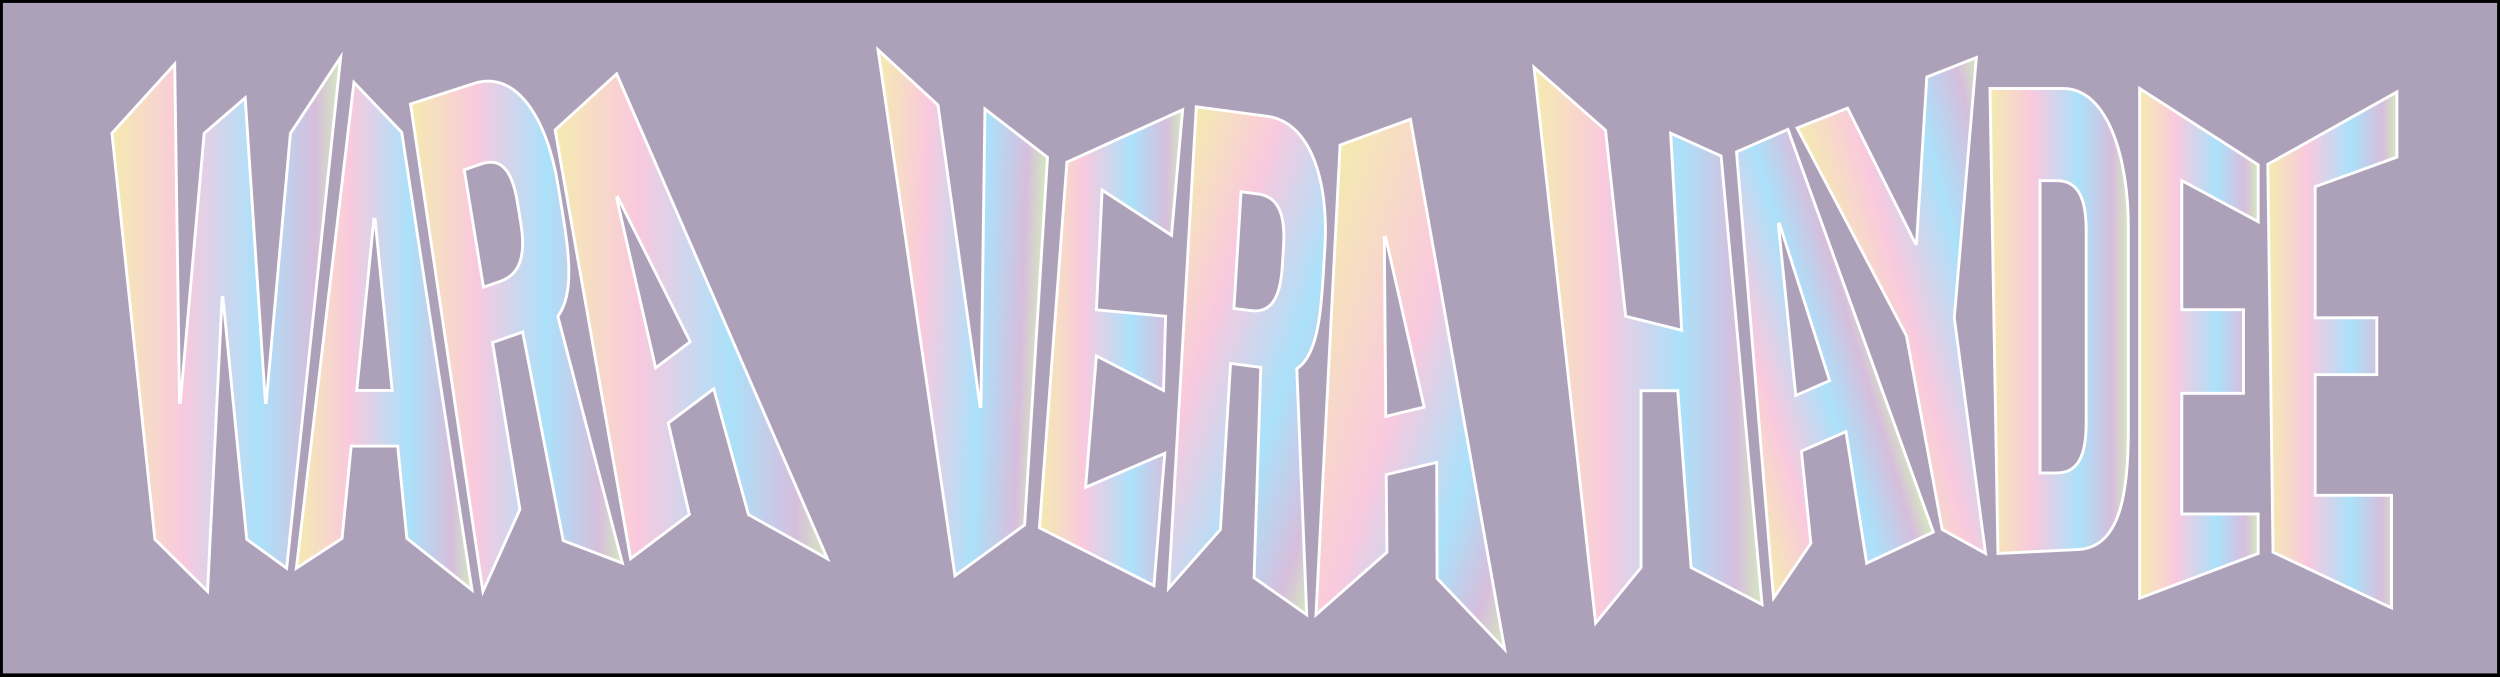
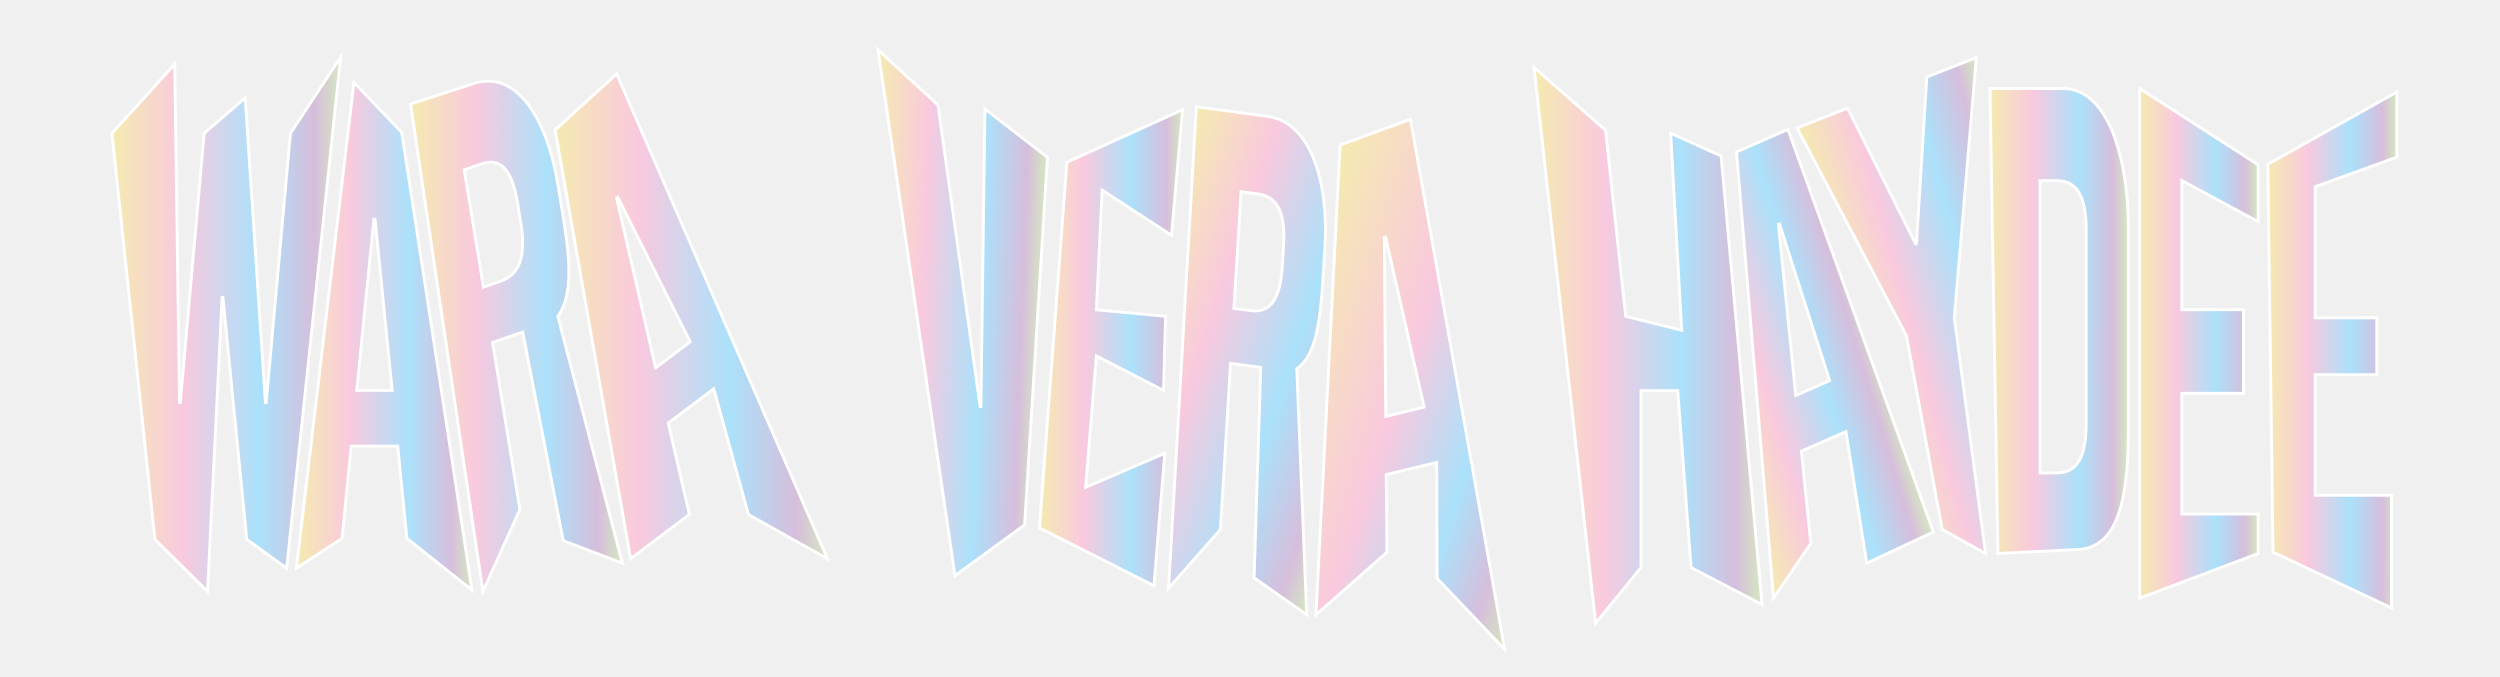
<svg xmlns="http://www.w3.org/2000/svg" version="1.1" x="0px" y="0px" viewBox="0 0 863.62 233.63" style="enable-background:new 0 0 863.62 233.63;" xml:space="preserve">
  <style type="text/css">
- 	.st0{fill:#ADA1B9;stroke:#000000;stroke-width:2;stroke-miterlimit:10;}
- 	.st1{fill:url(#SVGID_1_);stroke:#FFFFFF;stroke-miterlimit:10;}
- 	.st2{fill:url(#SVGID_2_);stroke:#FFFFFF;stroke-miterlimit:10;}
- 	.st3{fill:url(#SVGID_3_);stroke:#FFFFFF;stroke-miterlimit:10;}
- 	.st4{fill:url(#SVGID_4_);stroke:#FFFFFF;stroke-miterlimit:10;}
- 	.st5{fill:url(#SVGID_5_);stroke:#FFFFFF;stroke-miterlimit:10;}
- 	.st6{fill:url(#SVGID_6_);stroke:#FFFFFF;stroke-miterlimit:10;}
- 	.st7{fill:url(#SVGID_7_);stroke:#FFFFFF;stroke-miterlimit:10;}
- 	.st8{fill:url(#SVGID_8_);stroke:#FFFFFF;stroke-miterlimit:10;}
- 	.st9{fill:url(#SVGID_9_);stroke:#FFFFFF;stroke-miterlimit:10;}
- 	.st10{fill:url(#SVGID_10_);stroke:#FFFFFF;stroke-miterlimit:10;}
- 	.st11{fill:url(#SVGID_11_);stroke:#FFFFFF;stroke-miterlimit:10;}
- 	.st12{fill:url(#SVGID_12_);stroke:#FFFFFF;stroke-miterlimit:10;}
- 	.st13{fill:url(#SVGID_13_);stroke:#FFFFFF;stroke-miterlimit:10;}
- 	.st14{fill:url(#SVGID_14_);stroke:#FFFFFF;stroke-miterlimit:10;}
+ 	.st0{fill:url(#SVGID_1_);stroke:#FFFFFF;stroke-miterlimit:10;}
+ 	.st1{fill:url(#SVGID_2_);stroke:#FFFFFF;stroke-miterlimit:10;}
+ 	.st2{fill:url(#SVGID_3_);stroke:#FFFFFF;stroke-miterlimit:10;}
+ 	.st3{fill:url(#SVGID_4_);stroke:#FFFFFF;stroke-miterlimit:10;}
+ 	.st4{fill:url(#SVGID_5_);stroke:#FFFFFF;stroke-miterlimit:10;}
+ 	.st5{fill:url(#SVGID_6_);stroke:#FFFFFF;stroke-miterlimit:10;}
+ 	.st6{fill:url(#SVGID_7_);stroke:#FFFFFF;stroke-miterlimit:10;}
+ 	.st7{fill:url(#SVGID_8_);stroke:#FFFFFF;stroke-miterlimit:10;}
+ 	.st8{fill:url(#SVGID_9_);stroke:#FFFFFF;stroke-miterlimit:10;}
+ 	.st9{fill:url(#SVGID_10_);stroke:#FFFFFF;stroke-miterlimit:10;}
+ 	.st10{fill:url(#SVGID_11_);stroke:#FFFFFF;stroke-miterlimit:10;}
+ 	.st11{fill:url(#SVGID_12_);stroke:#FFFFFF;stroke-miterlimit:10;}
+ 	.st12{fill:url(#SVGID_13_);stroke:#FFFFFF;stroke-miterlimit:10;}
+ 	.st13{fill:url(#SVGID_14_);stroke:#FFFFFF;stroke-miterlimit:10;}
</style>
  <g id="Layer_2">
-     <rect class="st0" width="863.62" height="233.63" />
-   </g>
+ </g>
  <g id="Layer_1">
    <linearGradient id="SVGID_1_" gradientUnits="userSpaceOnUse" x1="38.672" y1="112.031" x2="117.695" y2="112.031">
      <stop offset="5.618000e-03" style="stop-color:#F5EAB1" />
      <stop offset="0.307" style="stop-color:#F9C9DE" />
      <stop offset="0.641" style="stop-color:#ABE1FA" />
      <stop offset="0.886" style="stop-color:#D6BEDC" />
      <stop offset="1" style="stop-color:#D5E8BF" />
    </linearGradient>
-     <path class="st1" d="M85.24,186.3L77,102.74h-0.27L71.7,204.32L53.51,186.3L38.67,46.04l21.68-23.89l1.67,116.87h0.27l8.24-92.97   l14.17-12.25l6.98,105.23h0.27l8.38-92.97l17.34-26.29L99.02,196.29L85.24,186.3z" />
+     <path class="st0" d="M85.24,186.3L77,102.74h-0.27L71.7,204.32L53.51,186.3L38.67,46.04l21.68-23.89l1.67,116.87h0.27l8.24-92.97   l14.17-12.25l6.98,105.23h0.27l8.38-92.97l17.34-26.29L99.02,196.29L85.24,186.3z" />
    <linearGradient id="SVGID_2_" gradientUnits="userSpaceOnUse" x1="102.371" y1="116.167" x2="163.038" y2="116.167">
      <stop offset="5.618000e-03" style="stop-color:#F5EAB1" />
      <stop offset="0.307" style="stop-color:#F9C9DE" />
      <stop offset="0.641" style="stop-color:#ABE1FA" />
      <stop offset="0.886" style="stop-color:#D6BEDC" />
      <stop offset="1" style="stop-color:#D5E8BF" />
    </linearGradient>
-     <path class="st2" d="M140.55,185.97l-3.16-31.86h-16.07l-3.16,31.86l-15.78,10.32l19.89-167.8l16.5,17.22l24.28,158.13   L140.55,185.97z M123.24,134.87h12.23l-5.91-59.11h-0.41L123.24,134.87z" />
+     <path class="st1" d="M140.55,185.97l-3.16-31.86h-16.07l-3.16,31.86l-15.78,10.32l19.89-167.8l16.5,17.22l24.28,158.13   L140.55,185.97z M123.24,134.87h12.23l-5.91-59.11h-0.41L123.24,134.87z" />
    <linearGradient id="SVGID_3_" gradientUnits="userSpaceOnUse" x1="141.808" y1="116.167" x2="214.996" y2="116.167">
      <stop offset="5.618000e-03" style="stop-color:#F5EAB1" />
      <stop offset="0.307" style="stop-color:#F9C9DE" />
      <stop offset="0.641" style="stop-color:#ABE1FA" />
      <stop offset="0.886" style="stop-color:#D6BEDC" />
      <stop offset="1" style="stop-color:#D5E8BF" />
    </linearGradient>
-     <path class="st3" d="M180.55,114.68l-10.4,3.63l9.45,57.69l-12.78,28.33l-25-168.4l21.44-6.95c15.23-5.31,25.78,12.3,29.45,34.72   l1.6,9.74c2.36,14.42,4.04,28.1-1.61,35.84L215,194.54l-20.43-7.77L180.55,114.68z M167.01,99.21l5.75-2   c6.81-2.37,9.03-8.71,7.14-20.21l-1.15-7.02c-1.88-11.5-5.82-15.69-12.63-13.31l-5.75,2L167.01,99.21z" />
+     <path class="st2" d="M180.55,114.68l-10.4,3.63l9.45,57.69l-12.78,28.33l-25-168.4l21.44-6.95c15.23-5.31,25.78,12.3,29.45,34.72   l1.6,9.74c2.36,14.42,4.04,28.1-1.61,35.84L215,194.54l-20.43-7.77L180.55,114.68z M167.01,99.21l5.75-2   c6.81-2.37,9.03-8.71,7.14-20.21l-1.15-7.02c-1.88-11.5-5.82-15.69-12.63-13.31l-5.75,2L167.01,99.21z" />
    <linearGradient id="SVGID_4_" gradientUnits="userSpaceOnUse" x1="191.757" y1="109.278" x2="285.83" y2="109.278">
      <stop offset="5.618000e-03" style="stop-color:#F5EAB1" />
      <stop offset="0.307" style="stop-color:#F9C9DE" />
      <stop offset="0.641" style="stop-color:#ABE1FA" />
      <stop offset="0.886" style="stop-color:#D6BEDC" />
      <stop offset="1" style="stop-color:#D5E8BF" />
    </linearGradient>
-     <path class="st4" d="M258.56,177.76l-12-43.46l-15.71,11.84l7.28,31.57l-20.29,15.3L191.76,44.89l21.26-19.36l72.82,167.49   L258.56,177.76z M226.48,127.07l11.95-9.01l-25.01-49.91l-0.4,0.3L226.48,127.07z" />
+     <path class="st3" d="M258.56,177.76l-12-43.46l-15.71,11.84l7.28,31.57l-20.29,15.3L191.76,44.89l21.26-19.36l72.82,167.49   L258.56,177.76z M226.48,127.07l11.95-9.01l-25.01-49.91l-0.4,0.3L226.48,127.07z" />
    <linearGradient id="SVGID_5_" gradientUnits="userSpaceOnUse" x1="298.839" y1="99.913" x2="358.676" y2="99.913" gradientTransform="matrix(0.9994 0.0357 -0.0357 0.9994 5.0019 -3.0804)">
      <stop offset="5.618000e-03" style="stop-color:#F5EAB1" />
      <stop offset="0.307" style="stop-color:#F9C9DE" />
      <stop offset="0.641" style="stop-color:#ABE1FA" />
      <stop offset="0.886" style="stop-color:#D6BEDC" />
      <stop offset="1" style="stop-color:#D5E8BF" />
    </linearGradient>
-     <path class="st5" d="M329.89,198.86L303.31,17.22l20.71,19.07l14.56,104.12l0.27,0.02l1.4-102.78l21.61,16.72l-7.91,126.94   L329.89,198.86z" />
+     <path class="st4" d="M329.89,198.86L303.31,17.22l20.71,19.07l14.56,104.12l0.27,0.02l1.4-102.78l21.61,16.72l-7.91,126.94   L329.89,198.86z" />
    <linearGradient id="SVGID_6_" gradientUnits="userSpaceOnUse" x1="359.075" y1="120.128" x2="408.553" y2="120.128">
      <stop offset="5.618000e-03" style="stop-color:#F5EAB1" />
      <stop offset="0.307" style="stop-color:#F9C9DE" />
      <stop offset="0.641" style="stop-color:#ABE1FA" />
      <stop offset="0.886" style="stop-color:#D6BEDC" />
      <stop offset="1" style="stop-color:#D5E8BF" />
    </linearGradient>
-     <path class="st6" d="M380.72,65.67l-1.97,41.35l23.9,2.25l-0.72,25.6l-23.18-11.93l-3.73,45.4l27.35-11.74l-3.74,45.73   l-39.56-19.99l9.49-126.32l39.98-18.11l-3.84,43.37L380.72,65.67z" />
+     <path class="st5" d="M380.72,65.67l-1.97,41.35l23.9,2.25l-0.72,25.6l-23.18-11.93l-3.73,45.4l27.35-11.74l-3.74,45.73   l-39.56-19.99l9.49-126.32l39.98-18.11l-3.84,43.37L380.72,65.67z" />
    <linearGradient id="SVGID_7_" gradientUnits="userSpaceOnUse" x1="529.929" y1="119.253" x2="608.697" y2="119.253">
      <stop offset="5.618000e-03" style="stop-color:#F5EAB1" />
      <stop offset="0.307" style="stop-color:#F9C9DE" />
      <stop offset="0.641" style="stop-color:#ABE1FA" />
      <stop offset="0.886" style="stop-color:#D6BEDC" />
      <stop offset="1" style="stop-color:#D5E8BF" />
    </linearGradient>
-     <path class="st7" d="M584.19,196.06l-4.62-61.11h-12.68v61.11l-15.68,19.18L529.93,23.26l24.7,21.74l6.96,64.27l19.34,4.82   l-3.8-68.06l17.42,7.87l14.15,154.93L584.19,196.06z" />
+     <path class="st6" d="M584.19,196.06l-4.62-61.11h-12.68v61.11l-15.68,19.18L529.93,23.26l24.7,21.74l6.96,64.27l19.34,4.82   l-3.8-68.06l17.42,7.87l14.15,154.93L584.19,196.06z" />
    <linearGradient id="SVGID_8_" gradientUnits="userSpaceOnUse" x1="579.807" y1="213.98" x2="639.245" y2="213.98" gradientTransform="matrix(0.9577 -0.2876 0.2876 0.9577 -26.2865 94.8808)">
      <stop offset="5.618000e-03" style="stop-color:#F5EAB1" />
      <stop offset="0.307" style="stop-color:#F9C9DE" />
      <stop offset="0.641" style="stop-color:#ABE1FA" />
      <stop offset="0.886" style="stop-color:#D6BEDC" />
      <stop offset="1" style="stop-color:#D5E8BF" />
    </linearGradient>
-     <path class="st8" d="M644.85,194.54l-7.17-45.44l-15.39,6.74l3.26,31.84l-12.88,18.95l-12.8-154.15l17.76-7.78l50.24,139.07   L644.85,194.54z M620.34,136.62l11.71-5.13l-17.31-54.13l-0.4,0.17L620.34,136.62z" />
+     <path class="st7" d="M644.85,194.54l-7.17-45.44l-15.39,6.74l3.26,31.84l-12.88,18.95l-12.8-154.15l17.76-7.78l50.24,139.07   L644.85,194.54z M620.34,136.62l11.71-5.13l-17.31-54.13l-0.4,0.17L620.34,136.62z" />
    <linearGradient id="SVGID_9_" gradientUnits="userSpaceOnUse" x1="591.351" y1="194.859" x2="647.719" y2="194.859" gradientTransform="matrix(1.1323 -0.3048 0.2834 1.0529 -84.3437 92.419)">
      <stop offset="5.618000e-03" style="stop-color:#F5EAB1" />
      <stop offset="0.307" style="stop-color:#F9C9DE" />
      <stop offset="0.641" style="stop-color:#ABE1FA" />
      <stop offset="0.886" style="stop-color:#D6BEDC" />
      <stop offset="1" style="stop-color:#D5E8BF" />
    </linearGradient>
-     <path class="st9" d="M685.9,191.2l-14.97-8.3l-12.34-66.88L620.81,44.2l17.42-6.84l23.5,46.88l0.31-0.12l3.57-57.51l17.11-6.72   l-7.61,89.87L685.9,191.2z" />
+     <path class="st8" d="M685.9,191.2l-14.97-8.3l-12.34-66.88L620.81,44.2l17.42-6.84l23.5,46.88l0.31-0.12l3.57-57.51l17.11-6.72   l-7.61,89.87L685.9,191.2z" />
    <linearGradient id="SVGID_10_" gradientUnits="userSpaceOnUse" x1="687.417" y1="110.883" x2="735.224" y2="110.883">
      <stop offset="5.618000e-03" style="stop-color:#F5EAB1" />
      <stop offset="0.307" style="stop-color:#F9C9DE" />
      <stop offset="0.641" style="stop-color:#ABE1FA" />
      <stop offset="0.886" style="stop-color:#D6BEDC" />
      <stop offset="1" style="stop-color:#D5E8BF" />
    </linearGradient>
-     <path class="st10" d="M712.7,30.57c15.66,0,22.53,24.61,22.53,47.66v69.33c0,23.04-2.71,42.31-18.37,42.31l-26.68,1.34   l-2.75-160.63H712.7z M704.73,163.38h5.77c7.01,0,10.17-5.41,10.17-17.23V79.63c0-11.82-3.16-17.23-10.17-17.23h-5.77V163.38z" />
+     <path class="st9" d="M712.7,30.57c15.66,0,22.53,24.61,22.53,47.66v69.33c0,23.04-2.71,42.31-18.37,42.31l-26.68,1.34l-2.75-160.63   H712.7z M704.73,163.38h5.77c7.01,0,10.17-5.41,10.17-17.23V79.63c0-11.82-3.16-17.23-10.17-17.23h-5.77V163.38z" />
    <linearGradient id="SVGID_11_" gradientUnits="userSpaceOnUse" x1="739.142" y1="118.605" x2="780.078" y2="118.605">
      <stop offset="5.618000e-03" style="stop-color:#F5EAB1" />
      <stop offset="0.307" style="stop-color:#F9C9DE" />
      <stop offset="0.641" style="stop-color:#ABE1FA" />
      <stop offset="0.886" style="stop-color:#D6BEDC" />
      <stop offset="1" style="stop-color:#D5E8BF" />
    </linearGradient>
-     <path class="st11" d="M753.7,62.39v44.59H775v28.9H753.7v41.68h26.38v13.64l-40.94,15.44V30.57l40.94,26.37v19.64L753.7,62.39z" />
+     <path class="st10" d="M753.7,62.39v44.59H775v28.9H753.7v41.68h26.38v13.64l-40.94,15.44V30.57l40.94,26.37v19.64L753.7,62.39z" />
    <linearGradient id="SVGID_12_" gradientUnits="userSpaceOnUse" x1="783.411" y1="120.886" x2="827.999" y2="120.886">
      <stop offset="5.618000e-03" style="stop-color:#F5EAB1" />
      <stop offset="0.307" style="stop-color:#F9C9DE" />
      <stop offset="0.641" style="stop-color:#ABE1FA" />
      <stop offset="0.886" style="stop-color:#D6BEDC" />
      <stop offset="1" style="stop-color:#D5E8BF" />
    </linearGradient>
-     <path class="st12" d="M799.77,64.48v45.3h21.29v19.64h-21.29v41.68h26.38V210l-40.94-19.26l-1.8-134L828,31.77v22.51L799.77,64.48z   " />
+     <path class="st11" d="M799.77,64.48v45.3h21.29v19.64h-21.29v41.68h26.38V210l-40.94-19.26l-1.8-134L828,31.77v22.51L799.77,64.48z   " />
    <linearGradient id="SVGID_13_" gradientUnits="userSpaceOnUse" x1="374.809" y1="54.103" x2="468.925" y2="54.103" gradientTransform="matrix(0.9299 0.3093 -0.3106 0.9206 56.6291 -54.9467)">
      <stop offset="5.618000e-03" style="stop-color:#F5EAB1" />
      <stop offset="0.307" style="stop-color:#F9C9DE" />
      <stop offset="0.641" style="stop-color:#ABE1FA" />
      <stop offset="0.886" style="stop-color:#D6BEDC" />
      <stop offset="1" style="stop-color:#D5E8BF" />
    </linearGradient>
-     <path class="st13" d="M435.54,126.9l-10.45-1.36l-3.5,57.37l-17.92,20.31l9.59-166.32l24.44,3.27   c15.29,1.98,21.35,22.96,19.99,45.25l-0.59,9.69c-0.87,14.34-2.22,27.7-9.13,32.27l3.43,84.98l-18.18-12.77L435.54,126.9z    M426.26,106.55l5.77,0.75c6.84,0.89,10.25-3.94,10.94-15.38l0.43-6.98c0.7-11.44-2.07-17.07-8.91-17.96l-5.77-0.75L426.26,106.55z   " />
+     <path class="st12" d="M435.54,126.9l-10.45-1.36l-3.5,57.37l-17.92,20.31l9.59-166.32l24.44,3.27   c15.29,1.98,21.35,22.96,19.99,45.25l-0.59,9.69c-0.87,14.34-2.22,27.7-9.13,32.27l3.43,84.98l-18.18-12.77L435.54,126.9z    M426.26,106.55l5.77,0.75c6.84,0.89,10.25-3.94,10.94-15.38l0.43-6.98c0.7-11.44-2.07-17.07-8.91-17.96l-5.77-0.75L426.26,106.55z   " />
    <linearGradient id="SVGID_14_" gradientUnits="userSpaceOnUse" x1="424.261" y1="56.911" x2="531.769" y2="56.911" gradientTransform="matrix(0.9519 0.3065 -0.3065 0.9519 54.9151 -66.9582)">
      <stop offset="5.618000e-03" style="stop-color:#F5EAB1" />
      <stop offset="0.421" style="stop-color:#F9C9DE" />
      <stop offset="0.704" style="stop-color:#ABE1FA" />
      <stop offset="0.886" style="stop-color:#D6BEDC" />
      <stop offset="1" style="stop-color:#D5E8BF" />
    </linearGradient>
-     <path class="st14" d="M496.44,199.81l-0.13-40.1l-17.44,4.25l0.24,26.81l-24.51,21.6l8.33-162.26l24.3-8.92l32.55,183.14   L496.44,199.81z M478.71,143.85l13.26-3.23l-13.31-58.69l-0.45,0.11L478.71,143.85z" />
+     <path class="st13" d="M496.44,199.81l-0.13-40.1l-17.44,4.25l0.24,26.81l-24.51,21.6l8.33-162.26l24.3-8.92l32.55,183.14   L496.44,199.81z M478.71,143.85l13.26-3.23l-13.31-58.69l-0.45,0.11L478.71,143.85z" />
  </g>
</svg>
